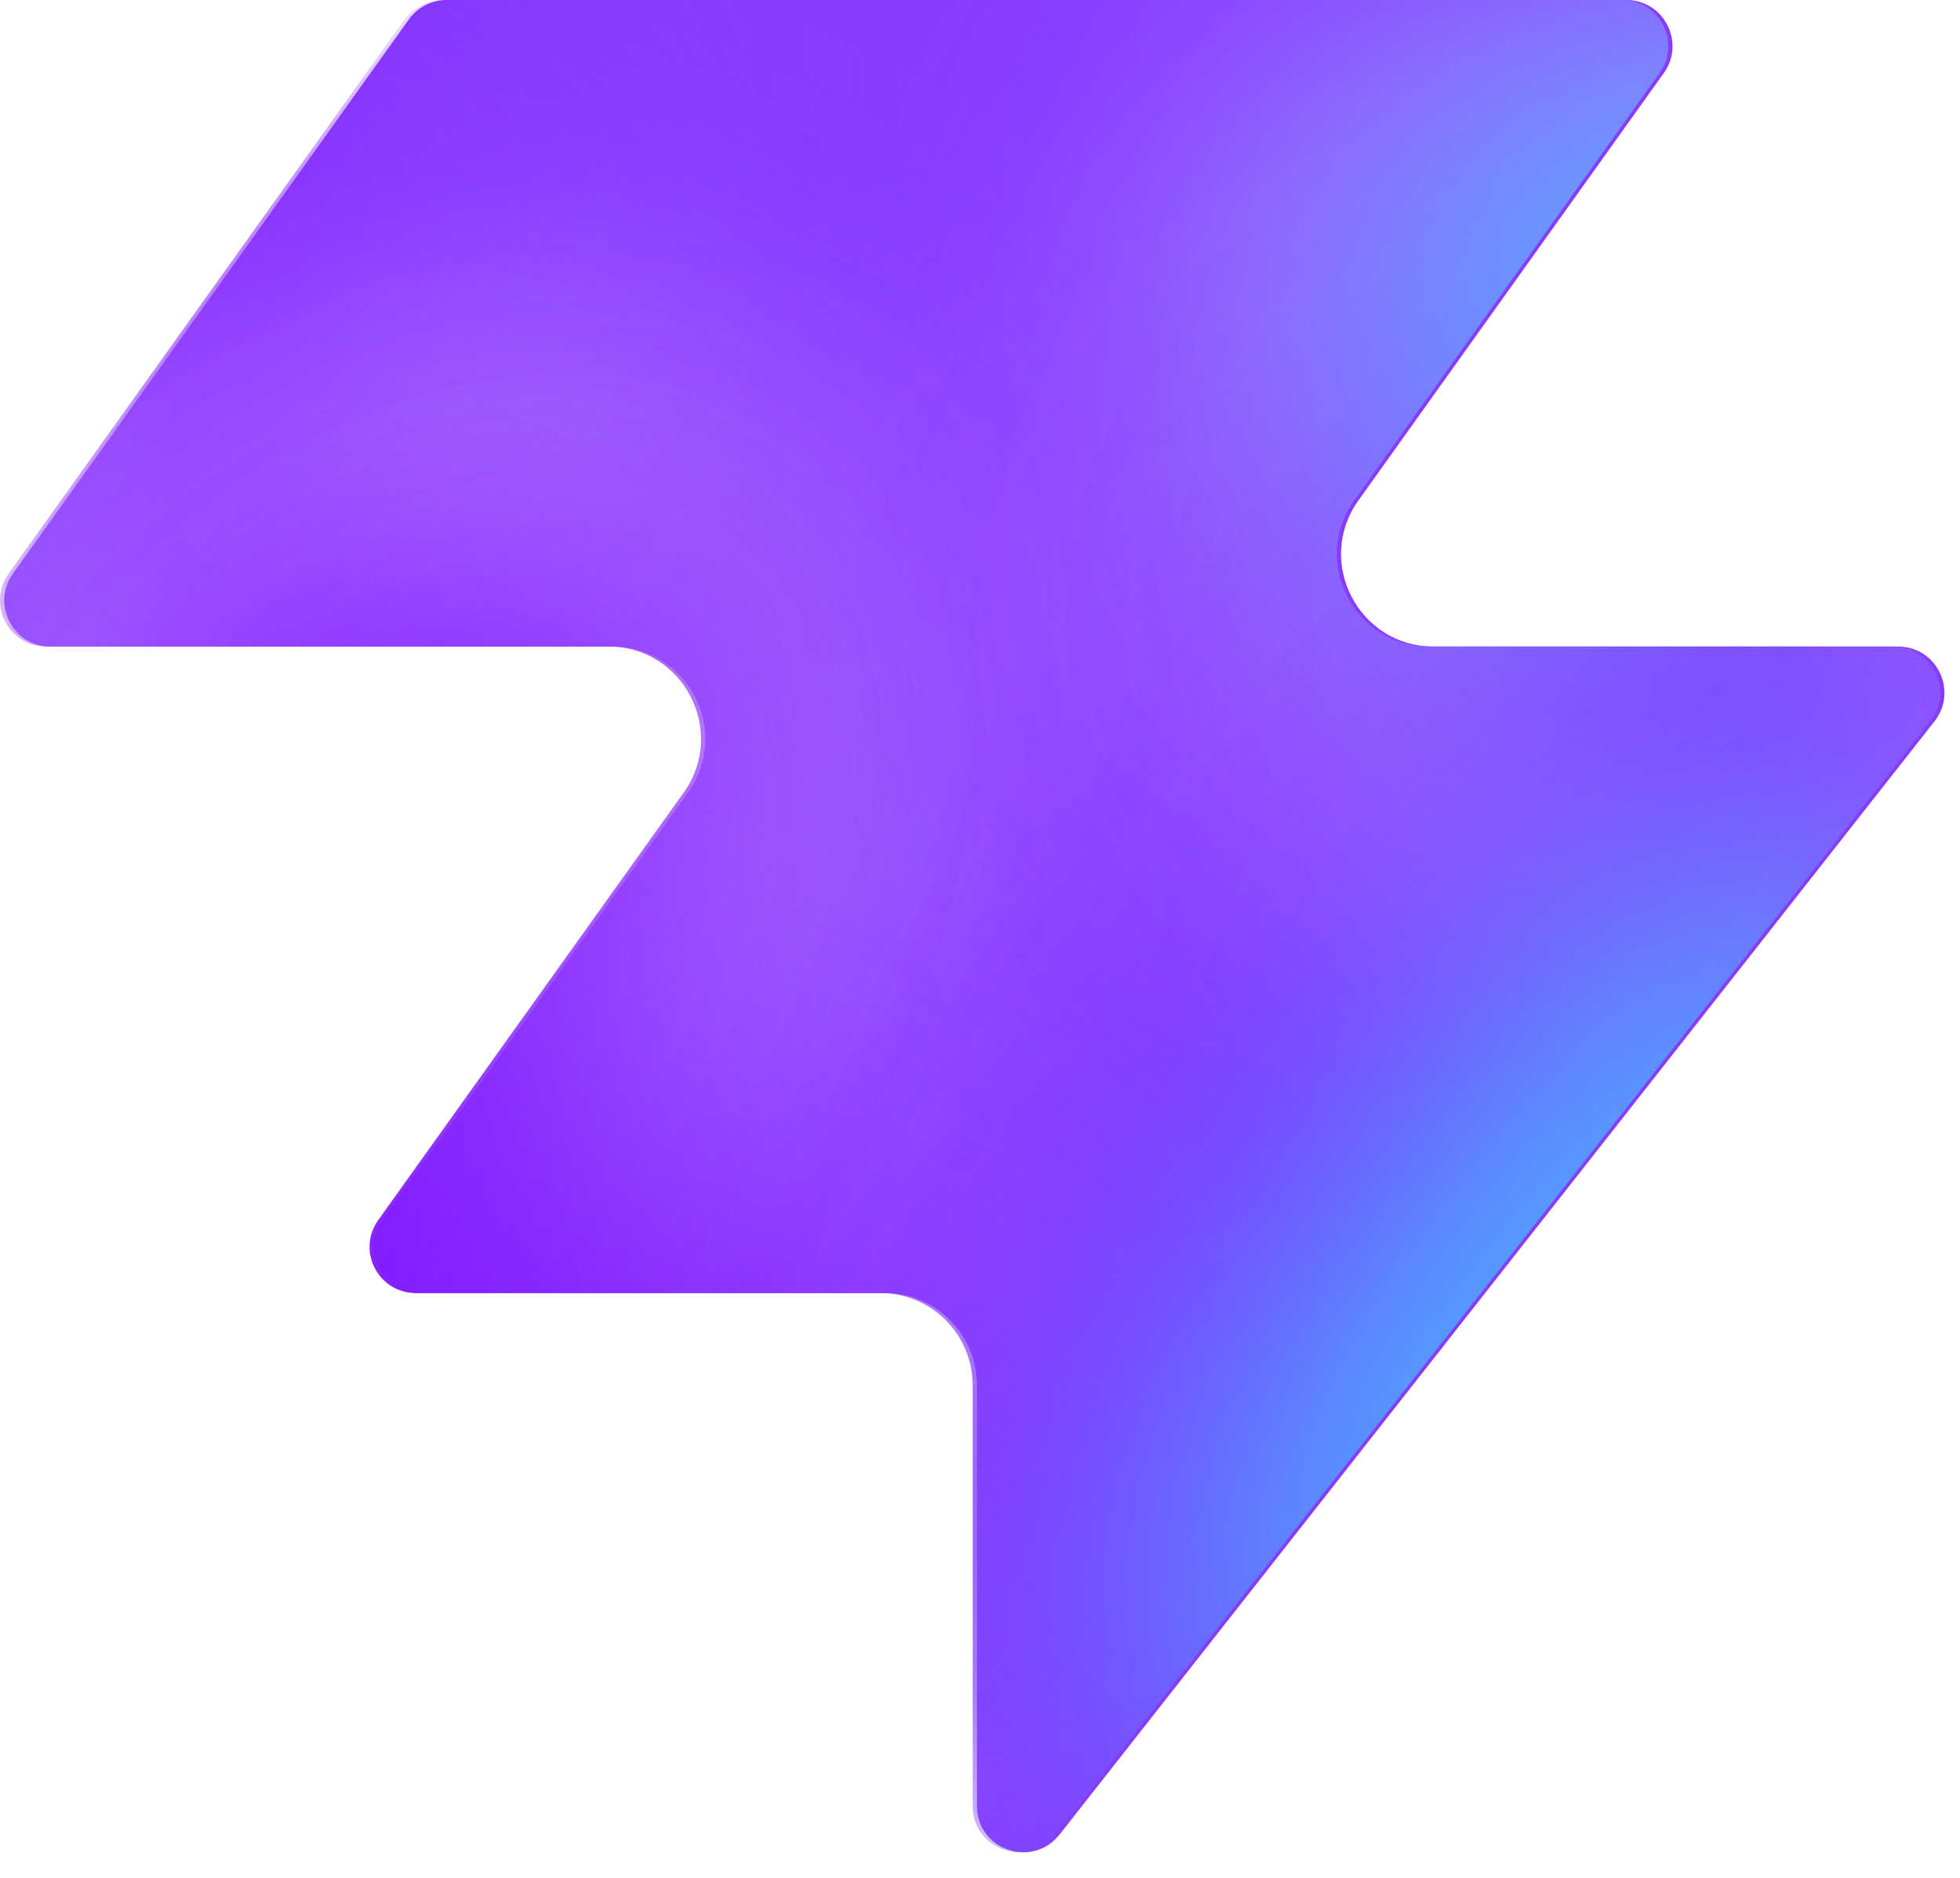
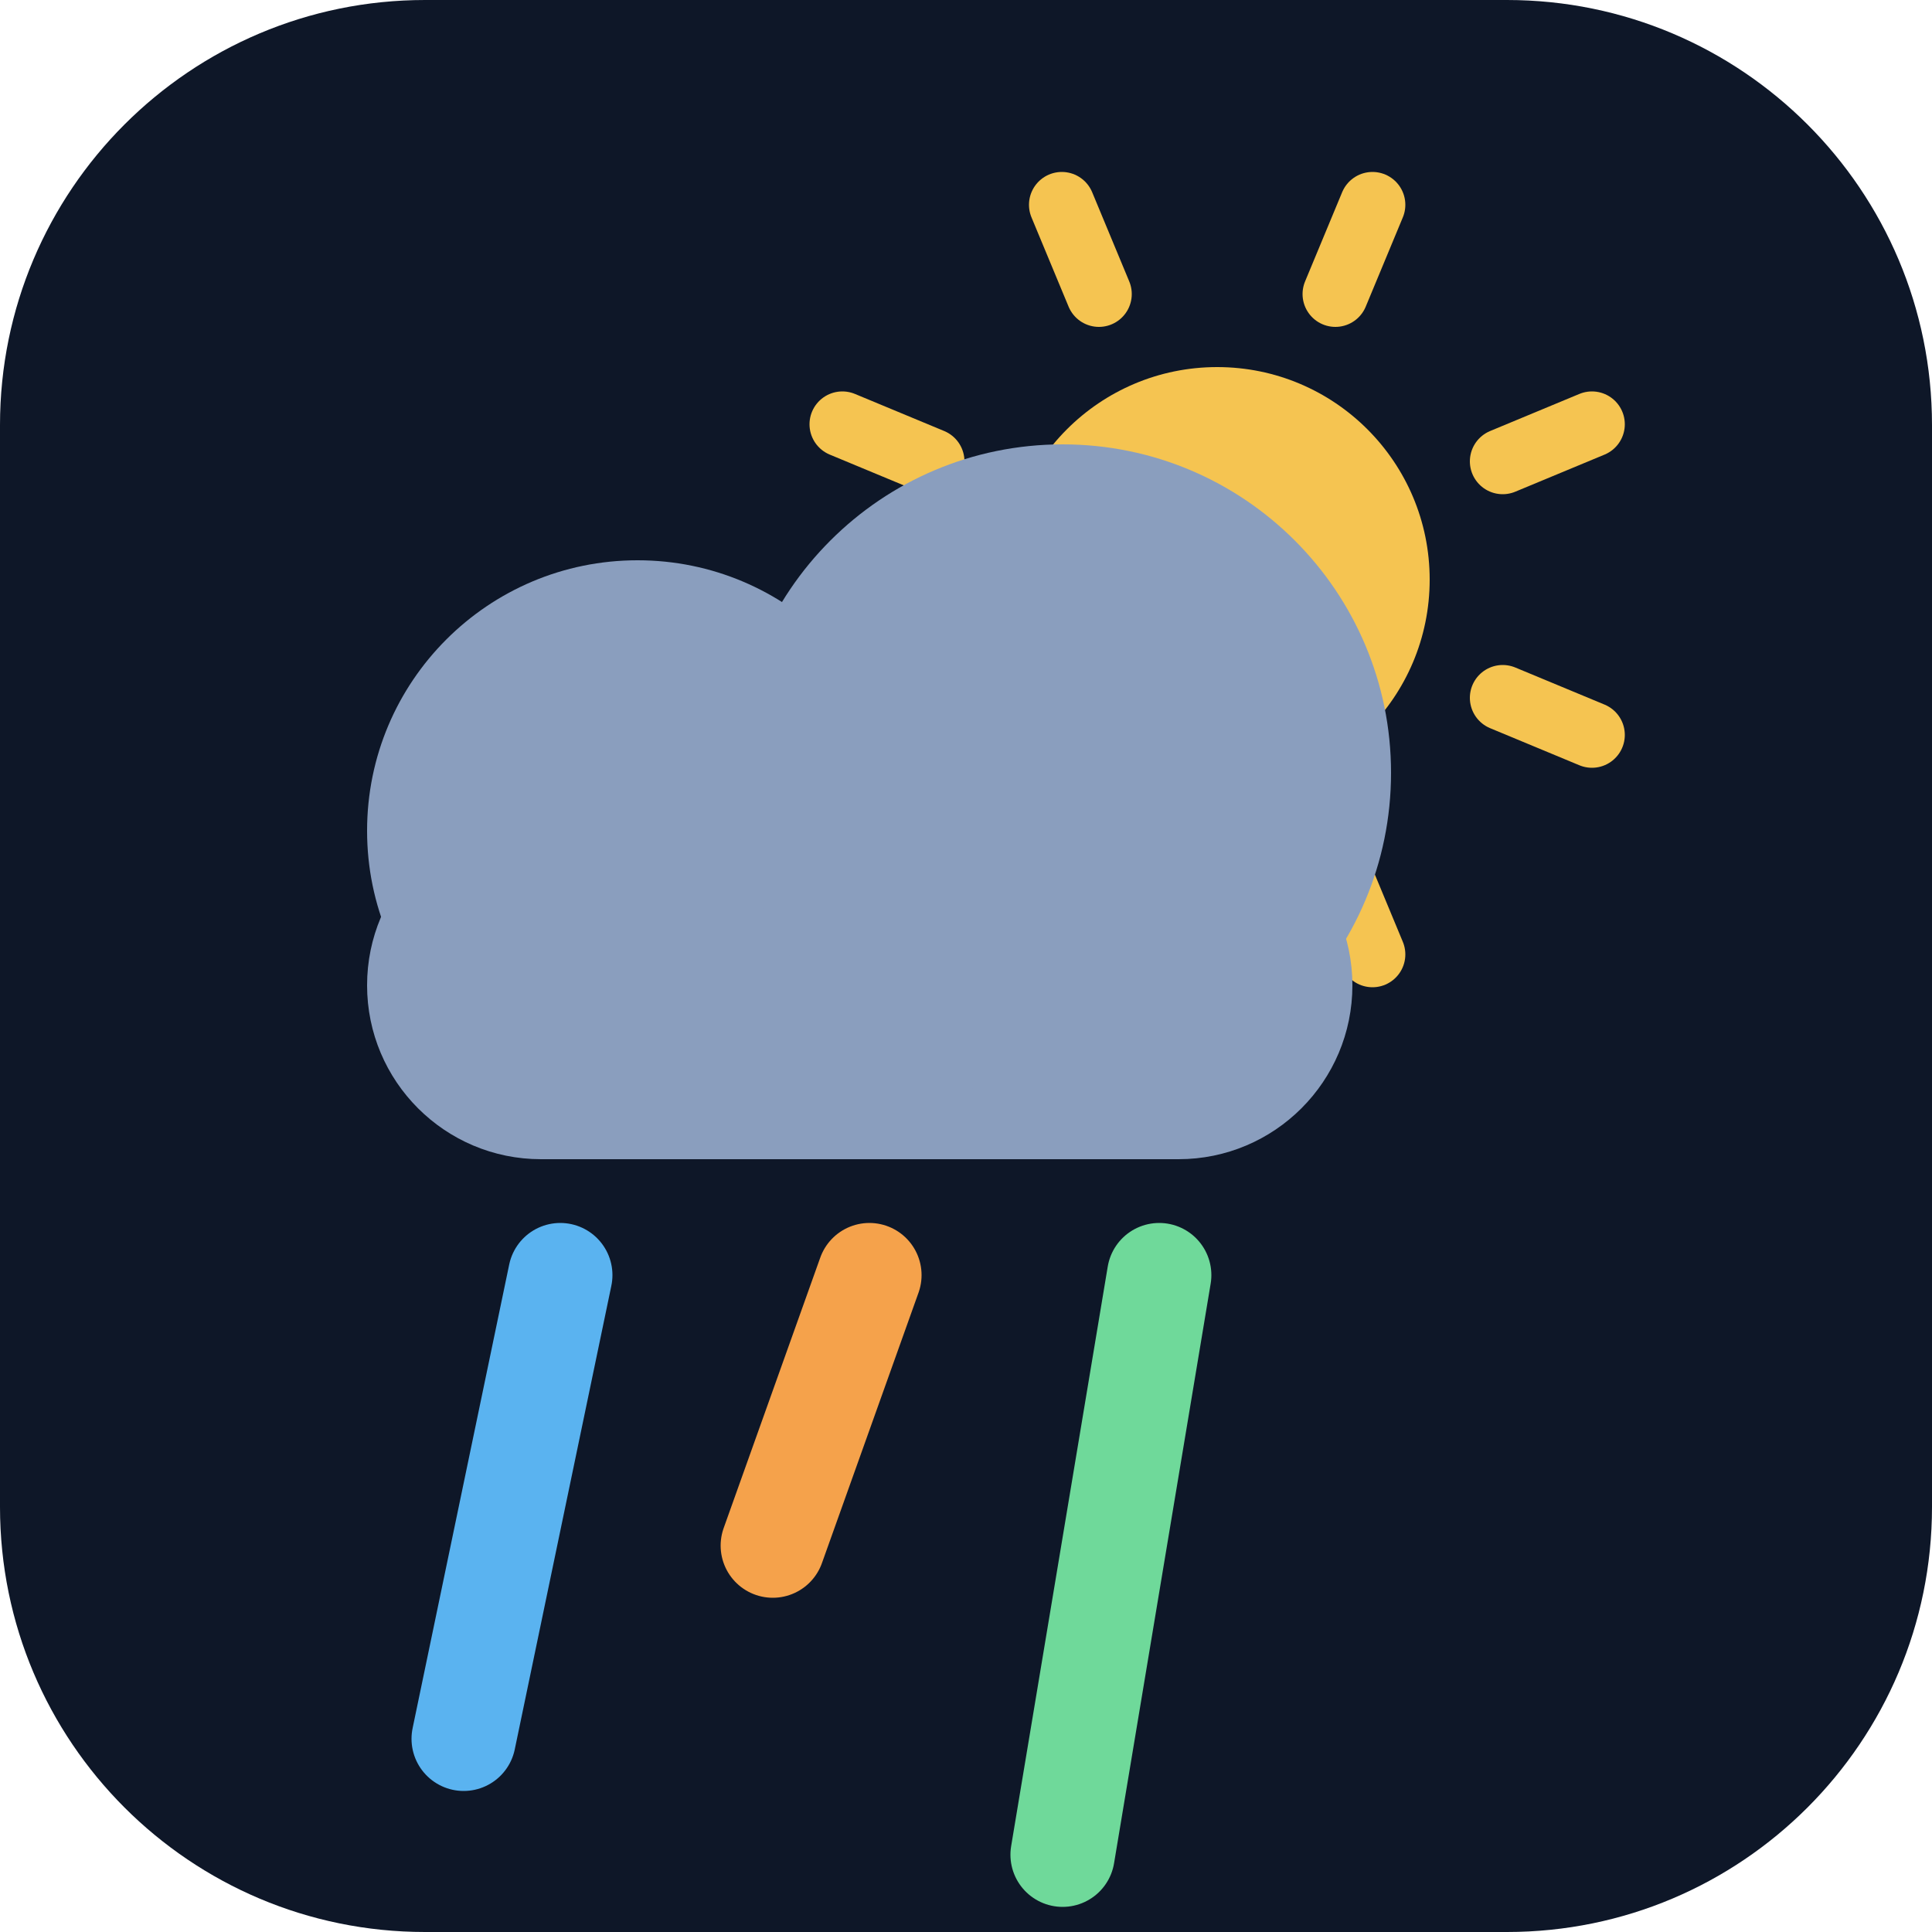
- <svg xmlns="http://www.w3.org/2000/svg" width="48" height="46" fill="none" viewBox="0 0 48 46">
-   <path fill="#863bff" d="M25.946 44.938c-.664.845-2.021.375-2.021-.698V33.937a2.26 2.26 0 0 0-2.262-2.262H10.287c-.92 0-1.456-1.04-.92-1.788l7.48-10.471c1.07-1.497 0-3.578-1.842-3.578H1.237c-.92 0-1.456-1.04-.92-1.788L10.013.474c.214-.297.556-.474.92-.474h28.894c.92 0 1.456 1.04.92 1.788l-7.48 10.471c-1.07 1.498 0 3.579 1.842 3.579h11.377c.943 0 1.473 1.088.89 1.83L25.947 44.94z" style="fill:#863bff;fill:color(display-p3 .525 .23 1);fill-opacity:1" />
-   <mask id="a" width="48" height="46" x="0" y="0" maskUnits="userSpaceOnUse" style="mask-type:alpha">
-     <path fill="#000" d="M25.842 44.938c-.664.844-2.021.375-2.021-.698V33.937a2.26 2.26 0 0 0-2.262-2.262H10.183c-.92 0-1.456-1.04-.92-1.788l7.48-10.471c1.07-1.498 0-3.579-1.842-3.579H1.133c-.92 0-1.456-1.04-.92-1.787L9.91.473c.214-.297.556-.474.92-.474h28.894c.92 0 1.456 1.04.92 1.788l-7.48 10.471c-1.07 1.498 0 3.578 1.842 3.578h11.377c.943 0 1.473 1.088.89 1.832L25.843 44.94z" style="fill:#000;fill-opacity:1" />
-   </mask>
-   <g mask="url(#a)">
-     <g filter="url(#b)">
-       <ellipse cx="5.508" cy="14.704" fill="#ede6ff" rx="5.508" ry="14.704" style="fill:#ede6ff;fill:color(display-p3 .927 .903 1);fill-opacity:1" transform="matrix(.00324 1 1 -.00324 -4.47 31.516)" />
-     </g>
-     <g filter="url(#c)">
-       <ellipse cx="10.399" cy="29.851" fill="#ede6ff" rx="10.399" ry="29.851" style="fill:#ede6ff;fill:color(display-p3 .927 .903 1);fill-opacity:1" transform="matrix(.00324 1 1 -.00324 -39.328 7.883)" />
-     </g>
-     <g filter="url(#d)">
-       <ellipse cx="5.508" cy="30.487" fill="#7e14ff" rx="5.508" ry="30.487" style="fill:#7e14ff;fill:color(display-p3 .492 .077 1);fill-opacity:1" transform="rotate(89.814 -25.913 -14.639)scale(1 -1)" />
-     </g>
-     <g filter="url(#e)">
-       <ellipse cx="5.508" cy="30.599" fill="#7e14ff" rx="5.508" ry="30.599" style="fill:#7e14ff;fill:color(display-p3 .492 .077 1);fill-opacity:1" transform="rotate(89.814 -32.644 -3.334)scale(1 -1)" />
-     </g>
-     <g filter="url(#f)">
-       <ellipse cx="5.508" cy="30.599" fill="#7e14ff" rx="5.508" ry="30.599" style="fill:#7e14ff;fill:color(display-p3 .492 .077 1);fill-opacity:1" transform="matrix(.00324 1 1 -.00324 -34.34 30.47)" />
-     </g>
-     <g filter="url(#g)">
-       <ellipse cx="14.072" cy="22.078" fill="#ede6ff" rx="14.072" ry="22.078" style="fill:#ede6ff;fill:color(display-p3 .927 .903 1);fill-opacity:1" transform="rotate(93.35 24.506 48.493)scale(-1 1)" />
-     </g>
-     <g filter="url(#h)">
-       <ellipse cx="3.47" cy="21.501" fill="#7e14ff" rx="3.47" ry="21.501" style="fill:#7e14ff;fill:color(display-p3 .492 .077 1);fill-opacity:1" transform="rotate(89.009 28.708 47.59)scale(-1 1)" />
-     </g>
-     <g filter="url(#i)">
-       <ellipse cx="3.47" cy="21.501" fill="#7e14ff" rx="3.47" ry="21.501" style="fill:#7e14ff;fill:color(display-p3 .492 .077 1);fill-opacity:1" transform="rotate(89.009 28.708 47.59)scale(-1 1)" />
-     </g>
-     <g filter="url(#j)">
-       <ellipse cx=".387" cy="8.972" fill="#7e14ff" rx="4.407" ry="29.108" style="fill:#7e14ff;fill:color(display-p3 .492 .077 1);fill-opacity:1" transform="rotate(39.51 .387 8.972)" />
-     </g>
-     <g filter="url(#k)">
-       <ellipse cx="47.523" cy="-6.092" fill="#7e14ff" rx="4.407" ry="29.108" style="fill:#7e14ff;fill:color(display-p3 .492 .077 1);fill-opacity:1" transform="rotate(37.892 47.523 -6.092)" />
-     </g>
-     <g filter="url(#l)">
-       <ellipse cx="41.412" cy="6.333" fill="#47bfff" rx="5.971" ry="9.665" style="fill:#47bfff;fill:color(display-p3 .28 .748 1);fill-opacity:1" transform="rotate(37.892 41.412 6.333)" />
-     </g>
-     <g filter="url(#m)">
-       <ellipse cx="-1.879" cy="38.332" fill="#7e14ff" rx="4.407" ry="29.108" style="fill:#7e14ff;fill:color(display-p3 .492 .077 1);fill-opacity:1" transform="rotate(37.892 -1.88 38.332)" />
-     </g>
-     <g filter="url(#n)">
-       <ellipse cx="-1.879" cy="38.332" fill="#7e14ff" rx="4.407" ry="29.108" style="fill:#7e14ff;fill:color(display-p3 .492 .077 1);fill-opacity:1" transform="rotate(37.892 -1.88 38.332)" />
-     </g>
-     <g filter="url(#o)">
-       <ellipse cx="35.651" cy="29.907" fill="#7e14ff" rx="4.407" ry="29.108" style="fill:#7e14ff;fill:color(display-p3 .492 .077 1);fill-opacity:1" transform="rotate(37.892 35.651 29.907)" />
-     </g>
-     <g filter="url(#p)">
-       <ellipse cx="38.418" cy="32.4" fill="#47bfff" rx="5.971" ry="15.297" style="fill:#47bfff;fill:color(display-p3 .28 .748 1);fill-opacity:1" transform="rotate(37.892 38.418 32.4)" />
-     </g>
+ <svg xmlns="http://www.w3.org/2000/svg" viewBox="0 0 100 100" width="100" height="100">
+   <rect width="100" height="100" rx="22" fill="#0E1728" />
+   <g fill="#F5C451" stroke="#F5C451" stroke-width="3.4" stroke-linecap="round">
+     <circle cx="63" cy="30" r="11" stroke="none" />
+     <line x1="77.78" y1="36.12" x2="82.40" y2="38.04" />
+     <line x1="69.12" y1="44.78" x2="71.04" y2="49.40" />
+     <line x1="56.88" y1="44.78" x2="54.96" y2="49.40" />
+     <line x1="48.22" y1="36.12" x2="43.60" y2="38.04" />
+     <line x1="48.22" y1="23.88" x2="43.60" y2="21.96" />
+     <line x1="56.88" y1="15.22" x2="54.96" y2="10.60" />
+     <line x1="69.12" y1="15.22" x2="71.04" y2="10.60" />
+     <line x1="77.78" y1="23.88" x2="82.40" y2="21.96" />
  </g>
-   <defs>
-     <filter id="b" width="60.045" height="41.654" x="-19.77" y="16.149" color-interpolation-filters="sRGB" filterUnits="userSpaceOnUse">
-       <feFlood flood-opacity="0" result="BackgroundImageFix" />
-       <feBlend in="SourceGraphic" in2="BackgroundImageFix" result="shape" />
-       <feGaussianBlur result="effect1_foregroundBlur_2002_17158" stdDeviation="7.659" />
-     </filter>
-     <filter id="c" width="90.34" height="51.437" x="-54.613" y="-7.533" color-interpolation-filters="sRGB" filterUnits="userSpaceOnUse">
-       <feFlood flood-opacity="0" result="BackgroundImageFix" />
-       <feBlend in="SourceGraphic" in2="BackgroundImageFix" result="shape" />
-       <feGaussianBlur result="effect1_foregroundBlur_2002_17158" stdDeviation="7.659" />
-     </filter>
-     <filter id="d" width="79.355" height="29.4" x="-49.64" y="2.03" color-interpolation-filters="sRGB" filterUnits="userSpaceOnUse">
-       <feFlood flood-opacity="0" result="BackgroundImageFix" />
-       <feBlend in="SourceGraphic" in2="BackgroundImageFix" result="shape" />
-       <feGaussianBlur result="effect1_foregroundBlur_2002_17158" stdDeviation="4.596" />
-     </filter>
-     <filter id="e" width="79.579" height="29.4" x="-45.045" y="20.029" color-interpolation-filters="sRGB" filterUnits="userSpaceOnUse">
-       <feFlood flood-opacity="0" result="BackgroundImageFix" />
-       <feBlend in="SourceGraphic" in2="BackgroundImageFix" result="shape" />
-       <feGaussianBlur result="effect1_foregroundBlur_2002_17158" stdDeviation="4.596" />
-     </filter>
-     <filter id="f" width="79.579" height="29.4" x="-43.513" y="21.178" color-interpolation-filters="sRGB" filterUnits="userSpaceOnUse">
-       <feFlood flood-opacity="0" result="BackgroundImageFix" />
-       <feBlend in="SourceGraphic" in2="BackgroundImageFix" result="shape" />
-       <feGaussianBlur result="effect1_foregroundBlur_2002_17158" stdDeviation="4.596" />
-     </filter>
-     <filter id="g" width="74.749" height="58.852" x="15.756" y="-17.901" color-interpolation-filters="sRGB" filterUnits="userSpaceOnUse">
-       <feFlood flood-opacity="0" result="BackgroundImageFix" />
-       <feBlend in="SourceGraphic" in2="BackgroundImageFix" result="shape" />
-       <feGaussianBlur result="effect1_foregroundBlur_2002_17158" stdDeviation="7.659" />
-     </filter>
-     <filter id="h" width="61.377" height="25.362" x="23.548" y="2.284" color-interpolation-filters="sRGB" filterUnits="userSpaceOnUse">
-       <feFlood flood-opacity="0" result="BackgroundImageFix" />
-       <feBlend in="SourceGraphic" in2="BackgroundImageFix" result="shape" />
-       <feGaussianBlur result="effect1_foregroundBlur_2002_17158" stdDeviation="4.596" />
-     </filter>
-     <filter id="i" width="61.377" height="25.362" x="23.548" y="2.284" color-interpolation-filters="sRGB" filterUnits="userSpaceOnUse">
-       <feFlood flood-opacity="0" result="BackgroundImageFix" />
-       <feBlend in="SourceGraphic" in2="BackgroundImageFix" result="shape" />
-       <feGaussianBlur result="effect1_foregroundBlur_2002_17158" stdDeviation="4.596" />
-     </filter>
-     <filter id="j" width="56.045" height="63.649" x="-27.636" y="-22.853" color-interpolation-filters="sRGB" filterUnits="userSpaceOnUse">
-       <feFlood flood-opacity="0" result="BackgroundImageFix" />
-       <feBlend in="SourceGraphic" in2="BackgroundImageFix" result="shape" />
-       <feGaussianBlur result="effect1_foregroundBlur_2002_17158" stdDeviation="4.596" />
-     </filter>
-     <filter id="k" width="54.814" height="64.646" x="20.116" y="-38.415" color-interpolation-filters="sRGB" filterUnits="userSpaceOnUse">
-       <feFlood flood-opacity="0" result="BackgroundImageFix" />
-       <feBlend in="SourceGraphic" in2="BackgroundImageFix" result="shape" />
-       <feGaussianBlur result="effect1_foregroundBlur_2002_17158" stdDeviation="4.596" />
-     </filter>
-     <filter id="l" width="33.541" height="35.313" x="24.641" y="-11.323" color-interpolation-filters="sRGB" filterUnits="userSpaceOnUse">
-       <feFlood flood-opacity="0" result="BackgroundImageFix" />
-       <feBlend in="SourceGraphic" in2="BackgroundImageFix" result="shape" />
-       <feGaussianBlur result="effect1_foregroundBlur_2002_17158" stdDeviation="4.596" />
-     </filter>
-     <filter id="m" width="54.814" height="64.646" x="-29.286" y="6.009" color-interpolation-filters="sRGB" filterUnits="userSpaceOnUse">
-       <feFlood flood-opacity="0" result="BackgroundImageFix" />
-       <feBlend in="SourceGraphic" in2="BackgroundImageFix" result="shape" />
-       <feGaussianBlur result="effect1_foregroundBlur_2002_17158" stdDeviation="4.596" />
-     </filter>
-     <filter id="n" width="54.814" height="64.646" x="-29.286" y="6.009" color-interpolation-filters="sRGB" filterUnits="userSpaceOnUse">
-       <feFlood flood-opacity="0" result="BackgroundImageFix" />
-       <feBlend in="SourceGraphic" in2="BackgroundImageFix" result="shape" />
-       <feGaussianBlur result="effect1_foregroundBlur_2002_17158" stdDeviation="4.596" />
-     </filter>
-     <filter id="o" width="54.814" height="64.646" x="8.244" y="-2.416" color-interpolation-filters="sRGB" filterUnits="userSpaceOnUse">
-       <feFlood flood-opacity="0" result="BackgroundImageFix" />
-       <feBlend in="SourceGraphic" in2="BackgroundImageFix" result="shape" />
-       <feGaussianBlur result="effect1_foregroundBlur_2002_17158" stdDeviation="4.596" />
-     </filter>
-     <filter id="p" width="39.409" height="43.623" x="18.713" y="10.588" color-interpolation-filters="sRGB" filterUnits="userSpaceOnUse">
-       <feFlood flood-opacity="0" result="BackgroundImageFix" />
-       <feBlend in="SourceGraphic" in2="BackgroundImageFix" result="shape" />
-       <feGaussianBlur result="effect1_foregroundBlur_2002_17158" stdDeviation="4.596" />
-     </filter>
-   </defs>
+   <g fill="#8A9EBE">
+     <rect x="19" y="42" width="51" height="18" rx="9" />
+     <circle cx="33" cy="43" r="14" />
+     <circle cx="55" cy="40" r="17" />
+   </g>
+   <g stroke-width="5.4" stroke-linecap="round">
+     <line x1="29" y1="66" x2="24" y2="90" stroke="#5AB3F0" />
+     <line x1="45" y1="66" x2="40" y2="80" stroke="#F5A24B" />
+     <line x1="60" y1="66" x2="55" y2="96" stroke="#6FD99A" />
+   </g>
</svg>
